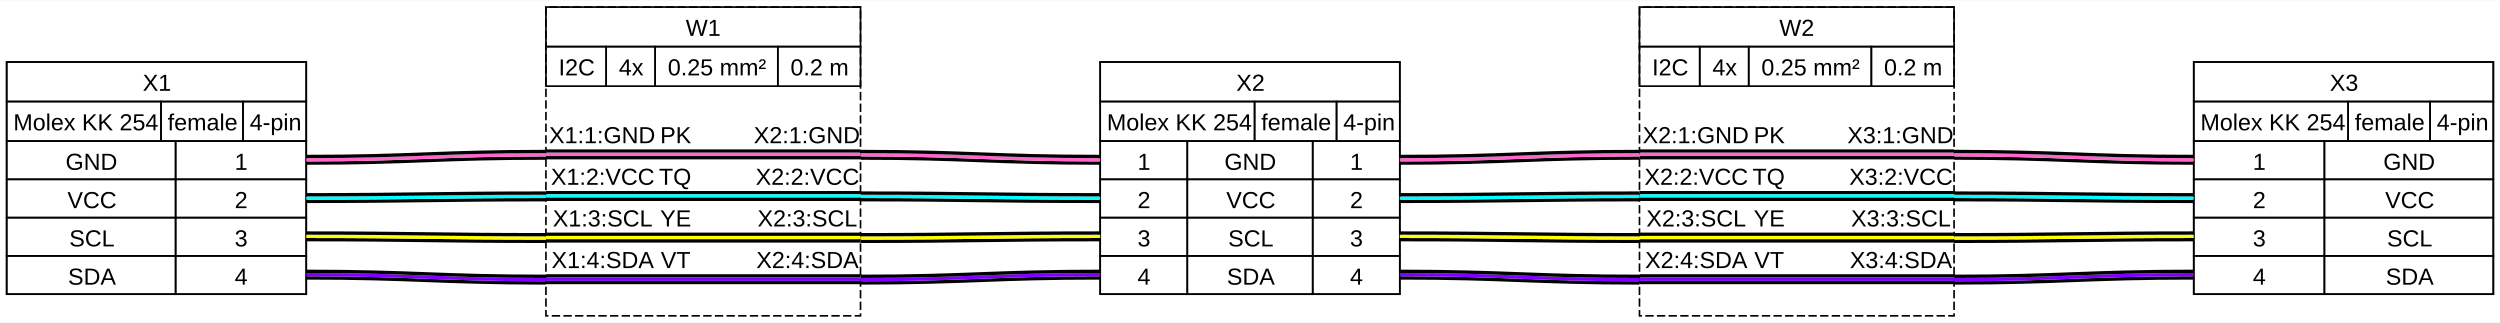
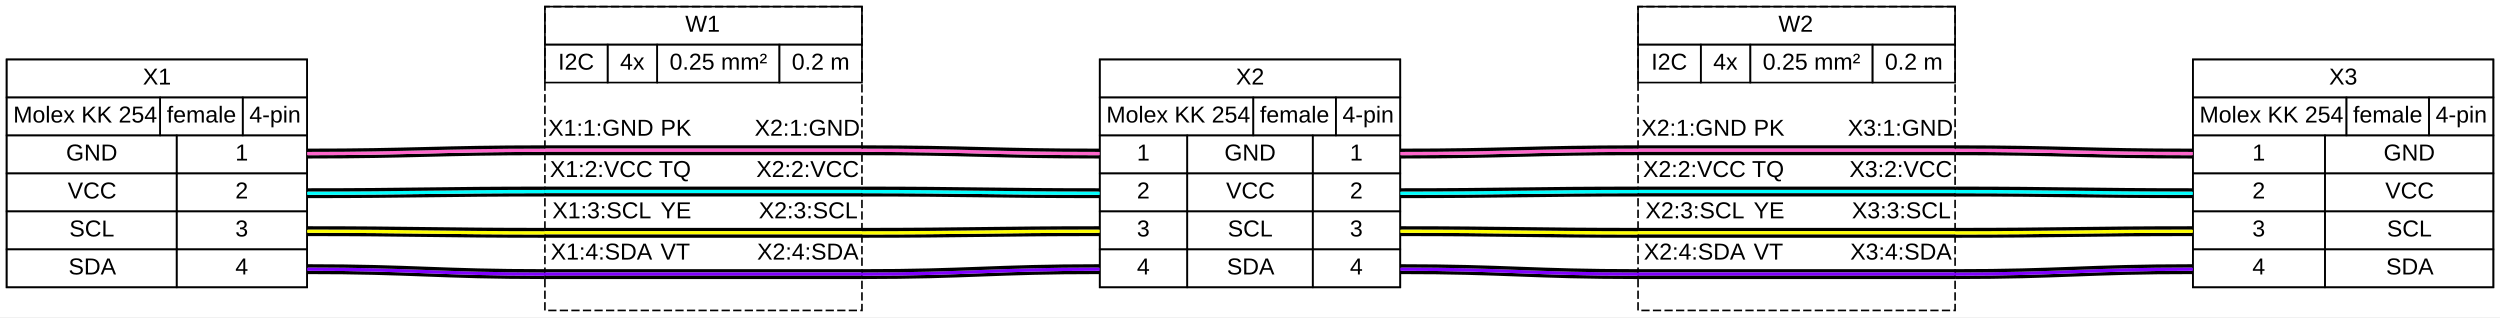
- <svg xmlns="http://www.w3.org/2000/svg" width="1502pt" height="194pt" viewBox="0.00 0.00 1502.00 193.50">
-   <g id="graph0" class="graph" transform="scale(1 1) rotate(0) translate(4 189.5)">
-     <polygon fill="#ffffff" stroke="none" points="-4,4 -4,-189.5 1498,-189.5 1498,4 -4,4" />
+ <svg xmlns="http://www.w3.org/2000/svg" width="1514pt" height="192pt" viewBox="0.00 0.00 1514.00 192.00">
+   <g id="graph0" class="graph" transform="scale(1 1) rotate(0) translate(4 188)">
+     <polygon fill="#ffffff" stroke="transparent" points="-4,4 -4,-188 1510,-188 1510,4 -4,4" />
    <g id="node1" class="node">
-       <polygon fill="#ffffff" stroke="black" points="180,-152.5 0,-152.5 0,-13 180,-13 180,-152.5" />
-       <polygon fill="none" stroke="black" points="0,-128.75 0,-152.5 180,-152.5 180,-128.75 0,-128.75" />
-       <text text-anchor="start" x="81.75" y="-135.2" font-family="arial" font-size="14.00">X1</text>
-       <polygon fill="none" stroke="black" points="0,-105 0,-128.75 92.75,-128.75 92.75,-105 0,-105" />
-       <text text-anchor="start" x="4" y="-111.45" font-family="arial" font-size="14.00">Molex KK 254</text>
-       <polygon fill="none" stroke="black" points="92.75,-105 92.75,-128.75 142,-128.75 142,-105 92.75,-105" />
-       <text text-anchor="start" x="96.75" y="-111.45" font-family="arial" font-size="14.00">female</text>
-       <polygon fill="none" stroke="black" points="142,-105 142,-128.75 180,-128.75 180,-105 142,-105" />
-       <text text-anchor="start" x="146" y="-111.45" font-family="arial" font-size="14.00">4-pin</text>
-       <polygon fill="none" stroke="black" points="0,-82 0,-105 101.5,-105 101.5,-82 0,-82" />
-       <text text-anchor="start" x="35.38" y="-87.7" font-family="arial" font-size="14.00">GND</text>
-       <polygon fill="none" stroke="black" points="101.5,-82 101.5,-105 180,-105 180,-82 101.5,-82" />
-       <text text-anchor="start" x="137" y="-87.7" font-family="arial" font-size="14.00">1</text>
-       <polygon fill="none" stroke="black" points="0,-59 0,-82 101.5,-82 101.5,-59 0,-59" />
-       <text text-anchor="start" x="36.5" y="-64.7" font-family="arial" font-size="14.00">VCC</text>
-       <polygon fill="none" stroke="black" points="101.5,-59 101.5,-82 180,-82 180,-59 101.5,-59" />
-       <text text-anchor="start" x="137" y="-64.7" font-family="arial" font-size="14.00">2</text>
-       <polygon fill="none" stroke="black" points="0,-36 0,-59 101.5,-59 101.5,-36 0,-36" />
-       <text text-anchor="start" x="37.62" y="-41.7" font-family="arial" font-size="14.00">SCL</text>
-       <polygon fill="none" stroke="black" points="101.5,-36 101.5,-59 180,-59 180,-36 101.5,-36" />
-       <text text-anchor="start" x="137" y="-41.7" font-family="arial" font-size="14.00">3</text>
-       <polygon fill="none" stroke="black" points="0,-13 0,-36 101.5,-36 101.5,-13 0,-13" />
-       <text text-anchor="start" x="36.88" y="-18.7" font-family="arial" font-size="14.00">SDA</text>
-       <polygon fill="none" stroke="black" points="101.5,-13 101.5,-36 180,-36 180,-13 101.5,-13" />
-       <text text-anchor="start" x="137" y="-18.7" font-family="arial" font-size="14.00">4</text>
+       <polygon fill="#ffffff" stroke="black" points="182,-152 0,-152 0,-14 182,-14 182,-152" />
+       <polygon fill="none" stroke="black" points="0,-129 0,-152 182,-152 182,-129 0,-129" />
+       <text text-anchor="start" x="82.5" y="-136.8" font-family="arial" font-size="14.00">X1</text>
+       <polygon fill="none" stroke="black" points="0,-106 0,-129 93,-129 93,-106 0,-106" />
+       <text text-anchor="start" x="4" y="-113.8" font-family="arial" font-size="14.00">Molex KK 254</text>
+       <polygon fill="none" stroke="black" points="93,-106 93,-129 143,-129 143,-106 93,-106" />
+       <text text-anchor="start" x="97" y="-113.8" font-family="arial" font-size="14.00">female</text>
+       <polygon fill="none" stroke="black" points="143,-106 143,-129 182,-129 182,-106 143,-106" />
+       <text text-anchor="start" x="147" y="-113.8" font-family="arial" font-size="14.00">4-pin</text>
+       <polygon fill="none" stroke="black" points="0,-83 0,-106 103,-106 103,-83 0,-83" />
+       <text text-anchor="start" x="36" y="-90.8" font-family="arial" font-size="14.00">GND</text>
+       <polygon fill="none" stroke="black" points="103,-83 103,-106 182,-106 182,-83 103,-83" />
+       <text text-anchor="start" x="138.5" y="-90.8" font-family="arial" font-size="14.00">1</text>
+       <polygon fill="none" stroke="black" points="0,-60 0,-83 103,-83 103,-60 0,-60" />
+       <text text-anchor="start" x="37" y="-67.8" font-family="arial" font-size="14.00">VCC</text>
+       <polygon fill="none" stroke="black" points="103,-60 103,-83 182,-83 182,-60 103,-60" />
+       <text text-anchor="start" x="138.5" y="-67.8" font-family="arial" font-size="14.00">2</text>
+       <polygon fill="none" stroke="black" points="0,-37 0,-60 103,-60 103,-37 0,-37" />
+       <text text-anchor="start" x="38" y="-44.8" font-family="arial" font-size="14.00">SCL</text>
+       <polygon fill="none" stroke="black" points="103,-37 103,-60 182,-60 182,-37 103,-37" />
+       <text text-anchor="start" x="138.5" y="-44.8" font-family="arial" font-size="14.00">3</text>
+       <polygon fill="none" stroke="black" points="0,-14 0,-37 103,-37 103,-14 0,-14" />
+       <text text-anchor="start" x="37.5" y="-21.8" font-family="arial" font-size="14.00">SDA</text>
+       <polygon fill="none" stroke="black" points="103,-14 103,-37 182,-37 182,-14 103,-14" />
+       <text text-anchor="start" x="138.5" y="-21.8" font-family="arial" font-size="14.00">4</text>
    </g>
    <g id="node4" class="node">
-       <polygon fill="#ffffff" stroke="black" stroke-dasharray="5,2" points="513,-185.5 324,-185.5 324,0 513,0 513,-185.5" />
-       <polygon fill="none" stroke="black" points="324,-161.75 324,-185.5 513,-185.5 513,-161.75 324,-161.75" />
-       <text text-anchor="start" x="408" y="-168.2" font-family="arial" font-size="14.00">W1</text>
-       <polygon fill="none" stroke="black" points="324,-138 324,-161.75 360.19,-161.75 360.19,-138 324,-138" />
-       <text text-anchor="start" x="331.59" y="-144.45" font-family="arial" font-size="14.00">I2C</text>
-       <polygon fill="none" stroke="black" points="360.19,-138 360.19,-161.75 389.62,-161.75 389.62,-138 360.19,-138" />
-       <text text-anchor="start" x="367.78" y="-144.45" font-family="arial" font-size="14.00">4x</text>
-       <polygon fill="none" stroke="black" points="389.62,-138 389.62,-161.75 463.31,-161.75 463.31,-138 389.62,-138" />
-       <text text-anchor="start" x="397.22" y="-144.45" font-family="arial" font-size="14.00">0.25 mm²</text>
-       <polygon fill="none" stroke="black" points="463.31,-138 463.31,-161.75 513,-161.75 513,-138 463.31,-138" />
-       <text text-anchor="start" x="470.91" y="-144.45" font-family="arial" font-size="14.00">0.2 m</text>
-       <text text-anchor="start" x="355.12" y="-122.7" font-family="arial" font-size="14.00"> </text>
-       <text text-anchor="start" x="325.88" y="-103.7" font-family="arial" font-size="14.00">X1:1:GND</text>
-       <text text-anchor="start" x="392.62" y="-103.7" font-family="arial" font-size="14.00">     PK    </text>
-       <text text-anchor="start" x="448.88" y="-103.7" font-family="arial" font-size="14.00">X2:1:GND</text>
-       <polygon fill="#000000" stroke="none" points="324,-98 324,-100 513,-100 513,-98 324,-98" />
-       <polygon fill="#ff66cc" stroke="none" points="324,-96 324,-98 513,-98 513,-96 324,-96" />
-       <polygon fill="#000000" stroke="none" points="324,-94 324,-96 513,-96 513,-94 324,-94" />
-       <text text-anchor="start" x="327" y="-78.7" font-family="arial" font-size="14.00">X1:2:VCC</text>
-       <text text-anchor="start" x="391.88" y="-78.7" font-family="arial" font-size="14.00">     TQ    </text>
-       <text text-anchor="start" x="450" y="-78.7" font-family="arial" font-size="14.00">X2:2:VCC</text>
-       <polygon fill="#000000" stroke="none" points="324,-73 324,-75 513,-75 513,-73 324,-73" />
-       <polygon fill="#00ffff" stroke="none" points="324,-71 324,-73 513,-73 513,-71 324,-71" />
-       <polygon fill="#000000" stroke="none" points="324,-69 324,-71 513,-71 513,-69 324,-69" />
-       <text text-anchor="start" x="328.12" y="-53.7" font-family="arial" font-size="14.00">X1:3:SCL</text>
-       <text text-anchor="start" x="392.62" y="-53.7" font-family="arial" font-size="14.00">     YE    </text>
-       <text text-anchor="start" x="451.12" y="-53.7" font-family="arial" font-size="14.00">X2:3:SCL</text>
-       <polygon fill="#000000" stroke="none" points="324,-48 324,-50 513,-50 513,-48 324,-48" />
-       <polygon fill="#ffff00" stroke="none" points="324,-46 324,-48 513,-48 513,-46 324,-46" />
-       <polygon fill="#000000" stroke="none" points="324,-44 324,-46 513,-46 513,-44 324,-44" />
-       <text text-anchor="start" x="327.38" y="-28.7" font-family="arial" font-size="14.00">X1:4:SDA</text>
-       <text text-anchor="start" x="393" y="-28.7" font-family="arial" font-size="14.00">     VT    </text>
-       <text text-anchor="start" x="450.38" y="-28.7" font-family="arial" font-size="14.00">X2:4:SDA</text>
-       <polygon fill="#000000" stroke="none" points="324,-23 324,-25 513,-25 513,-23 324,-23" />
-       <polygon fill="#8000ff" stroke="none" points="324,-21 324,-23 513,-23 513,-21 324,-21" />
-       <polygon fill="#000000" stroke="none" points="324,-19 324,-21 513,-21 513,-19 324,-19" />
-       <text text-anchor="start" x="355.12" y="-3.7" font-family="arial" font-size="14.00"> </text>
+       <polygon fill="#ffffff" stroke="black" stroke-dasharray="5,2" points="518,-184 326,-184 326,0 518,0 518,-184" />
+       <polygon fill="none" stroke="black" points="326,-161 326,-184 518,-184 518,-161 326,-161" />
+       <text text-anchor="start" x="411" y="-168.8" font-family="arial" font-size="14.00">W1</text>
+       <polygon fill="none" stroke="black" points="326,-138 326,-161 364,-161 364,-138 326,-138" />
+       <text text-anchor="start" x="334" y="-145.8" font-family="arial" font-size="14.00">I2C</text>
+       <polygon fill="none" stroke="black" points="364,-138 364,-161 394,-161 394,-138 364,-138" />
+       <text text-anchor="start" x="371.5" y="-145.8" font-family="arial" font-size="14.00">4x</text>
+       <polygon fill="none" stroke="black" points="394,-138 394,-161 468,-161 468,-138 394,-138" />
+       <text text-anchor="start" x="401.5" y="-145.8" font-family="arial" font-size="14.00">0.25 mm²</text>
+       <polygon fill="none" stroke="black" points="468,-138 468,-161 518,-161 518,-138 468,-138" />
+       <text text-anchor="start" x="475.5" y="-145.8" font-family="arial" font-size="14.00">0.2 m</text>
+       <text text-anchor="start" x="357.5" y="-124.8" font-family="arial" font-size="14.00"> </text>
+       <text text-anchor="start" x="328" y="-105.8" font-family="arial" font-size="14.00">X1:1:GND</text>
+       <text text-anchor="start" x="396" y="-105.8" font-family="arial" font-size="14.00">     PK    </text>
+       <text text-anchor="start" x="453" y="-105.8" font-family="arial" font-size="14.00">X2:1:GND</text>
+       <polygon fill="#000000" stroke="transparent" points="326,-98 326,-100 518,-100 518,-98 326,-98" />
+       <polygon fill="#ff66cc" stroke="transparent" points="326,-96 326,-98 518,-98 518,-96 326,-96" />
+       <polygon fill="#000000" stroke="transparent" points="326,-94 326,-96 518,-96 518,-94 326,-94" />
+       <text text-anchor="start" x="329" y="-80.8" font-family="arial" font-size="14.00">X1:2:VCC</text>
+       <text text-anchor="start" x="395" y="-80.8" font-family="arial" font-size="14.00">     TQ    </text>
+       <text text-anchor="start" x="454" y="-80.8" font-family="arial" font-size="14.00">X2:2:VCC</text>
+       <polygon fill="#000000" stroke="transparent" points="326,-73 326,-75 518,-75 518,-73 326,-73" />
+       <polygon fill="#00ffff" stroke="transparent" points="326,-71 326,-73 518,-73 518,-71 326,-71" />
+       <polygon fill="#000000" stroke="transparent" points="326,-69 326,-71 518,-71 518,-69 326,-69" />
+       <text text-anchor="start" x="330.5" y="-55.8" font-family="arial" font-size="14.00">X1:3:SCL</text>
+       <text text-anchor="start" x="396" y="-55.8" font-family="arial" font-size="14.00">     YE    </text>
+       <text text-anchor="start" x="455.5" y="-55.8" font-family="arial" font-size="14.00">X2:3:SCL</text>
+       <polygon fill="#000000" stroke="transparent" points="326,-48 326,-50 518,-50 518,-48 326,-48" />
+       <polygon fill="#ffff00" stroke="transparent" points="326,-46 326,-48 518,-48 518,-46 326,-46" />
+       <polygon fill="#000000" stroke="transparent" points="326,-44 326,-46 518,-46 518,-44 326,-44" />
+       <text text-anchor="start" x="329.5" y="-30.8" font-family="arial" font-size="14.00">X1:4:SDA</text>
+       <text text-anchor="start" x="396" y="-30.8" font-family="arial" font-size="14.00">     VT    </text>
+       <text text-anchor="start" x="454.5" y="-30.8" font-family="arial" font-size="14.00">X2:4:SDA</text>
+       <polygon fill="#000000" stroke="transparent" points="326,-23 326,-25 518,-25 518,-23 326,-23" />
+       <polygon fill="#8000ff" stroke="transparent" points="326,-21 326,-23 518,-23 518,-21 326,-21" />
+       <polygon fill="#000000" stroke="transparent" points="326,-19 326,-21 518,-21 518,-19 326,-19" />
+       <text text-anchor="start" x="357.5" y="-5.8" font-family="arial" font-size="14.00"> </text>
    </g>
    <g id="edge1" class="edge">
-       <path fill="none" stroke="#000000" stroke-width="2" d="M180,-91.75C244.38,-91.78 260.36,-94.78 324,-94.75" />
-       <path fill="none" stroke="#ff66cc" stroke-width="2" d="M180,-93.75C244.01,-93.75 259.99,-96.75 324,-96.75" />
-       <path fill="none" stroke="#000000" stroke-width="2" d="M180,-95.75C243.64,-95.72 259.62,-98.72 324,-98.75" />
+       <path fill="none" stroke="#000000" stroke-width="2" d="M182,-93C246.25,-93.02 262.24,-95.02 326,-95" />
+       <path fill="none" stroke="#ff66cc" stroke-width="2" d="M182,-95C246.01,-95 261.99,-97 326,-97" />
+       <path fill="none" stroke="#000000" stroke-width="2" d="M182,-97C245.76,-96.98 261.75,-98.98 326,-99" />
    </g>
    <g id="edge3" class="edge">
-       <path fill="none" stroke="#000000" stroke-width="2" d="M180,-68.75C244.13,-68.75 260.12,-69.75 324,-69.75" />
-       <path fill="none" stroke="#00ffff" stroke-width="2" d="M180,-70.75C244,-70.75 260,-71.75 324,-71.75" />
-       <path fill="none" stroke="#000000" stroke-width="2" d="M180,-72.75C243.88,-72.75 259.87,-73.75 324,-73.75" />
+       <path fill="none" stroke="#000000" stroke-width="2" d="M182,-69C246.13,-69 262.12,-70 326,-70" />
+       <path fill="none" stroke="#00ffff" stroke-width="2" d="M182,-71C246,-71 262,-72 326,-72" />
+       <path fill="none" stroke="#000000" stroke-width="2" d="M182,-73C245.88,-73 261.87,-74 326,-74" />
    </g>
    <g id="edge5" class="edge">
-       <path fill="none" stroke="#000000" stroke-width="2" d="M180,-45.75C243.88,-45.75 259.87,-44.75 324,-44.75" />
-       <path fill="none" stroke="#ffff00" stroke-width="2" d="M180,-47.75C244,-47.75 260,-46.75 324,-46.75" />
-       <path fill="none" stroke="#000000" stroke-width="2" d="M180,-49.75C244.13,-49.75 260.12,-48.75 324,-48.75" />
+       <path fill="none" stroke="#000000" stroke-width="2" d="M182,-46C245.88,-46 261.87,-45 326,-45" />
+       <path fill="none" stroke="#ffff00" stroke-width="2" d="M182,-48C246,-48 262,-47 326,-47" />
+       <path fill="none" stroke="#000000" stroke-width="2" d="M182,-50C246.13,-50 262.12,-49 326,-49" />
    </g>
    <g id="edge7" class="edge">
-       <path fill="none" stroke="#000000" stroke-width="2" d="M180,-22.75C243.64,-22.78 259.62,-19.78 324,-19.75" />
-       <path fill="none" stroke="#8000ff" stroke-width="2" d="M180,-24.75C244.01,-24.75 259.99,-21.75 324,-21.75" />
-       <path fill="none" stroke="#000000" stroke-width="2" d="M180,-26.75C244.38,-26.72 260.36,-23.72 324,-23.75" />
+       <path fill="none" stroke="#000000" stroke-width="2" d="M182,-23C245.64,-23.03 261.62,-20.03 326,-20" />
+       <path fill="none" stroke="#8000ff" stroke-width="2" d="M182,-25C246.01,-25 261.99,-22 326,-22" />
+       <path fill="none" stroke="#000000" stroke-width="2" d="M182,-27C246.38,-26.97 262.36,-23.97 326,-24" />
    </g>
    <g id="node2" class="node">
-       <polygon fill="#ffffff" stroke="black" points="837,-152.5 657,-152.5 657,-13 837,-13 837,-152.5" />
-       <polygon fill="none" stroke="black" points="657,-128.75 657,-152.5 837,-152.5 837,-128.75 657,-128.75" />
-       <text text-anchor="start" x="738.75" y="-135.2" font-family="arial" font-size="14.00">X2</text>
-       <polygon fill="none" stroke="black" points="657,-105 657,-128.75 749.75,-128.75 749.75,-105 657,-105" />
-       <text text-anchor="start" x="661" y="-111.45" font-family="arial" font-size="14.00">Molex KK 254</text>
-       <polygon fill="none" stroke="black" points="749.75,-105 749.75,-128.75 799,-128.75 799,-105 749.75,-105" />
-       <text text-anchor="start" x="753.75" y="-111.45" font-family="arial" font-size="14.00">female</text>
-       <polygon fill="none" stroke="black" points="799,-105 799,-128.75 837,-128.75 837,-105 799,-105" />
-       <text text-anchor="start" x="803" y="-111.45" font-family="arial" font-size="14.00">4-pin</text>
-       <polygon fill="none" stroke="black" points="657,-82 657,-105 709.33,-105 709.33,-82 657,-82" />
-       <text text-anchor="start" x="679.42" y="-87.7" font-family="arial" font-size="14.00">1</text>
-       <polygon fill="none" stroke="black" points="709.33,-82 709.33,-105 784.67,-105 784.67,-82 709.33,-82" />
-       <text text-anchor="start" x="731.62" y="-87.7" font-family="arial" font-size="14.00">GND</text>
-       <polygon fill="none" stroke="black" points="784.67,-82 784.67,-105 837,-105 837,-82 784.67,-82" />
-       <text text-anchor="start" x="807.08" y="-87.7" font-family="arial" font-size="14.00">1</text>
-       <polygon fill="none" stroke="black" points="657,-59 657,-82 709.33,-82 709.33,-59 657,-59" />
-       <text text-anchor="start" x="679.42" y="-64.7" font-family="arial" font-size="14.00">2</text>
-       <polygon fill="none" stroke="black" points="709.33,-59 709.33,-82 784.67,-82 784.67,-59 709.33,-59" />
-       <text text-anchor="start" x="732.75" y="-64.7" font-family="arial" font-size="14.00">VCC</text>
-       <polygon fill="none" stroke="black" points="784.67,-59 784.67,-82 837,-82 837,-59 784.67,-59" />
-       <text text-anchor="start" x="807.08" y="-64.7" font-family="arial" font-size="14.00">2</text>
-       <polygon fill="none" stroke="black" points="657,-36 657,-59 709.33,-59 709.33,-36 657,-36" />
-       <text text-anchor="start" x="679.42" y="-41.7" font-family="arial" font-size="14.00">3</text>
-       <polygon fill="none" stroke="black" points="709.33,-36 709.33,-59 784.67,-59 784.67,-36 709.33,-36" />
-       <text text-anchor="start" x="733.88" y="-41.7" font-family="arial" font-size="14.00">SCL</text>
-       <polygon fill="none" stroke="black" points="784.67,-36 784.67,-59 837,-59 837,-36 784.67,-36" />
-       <text text-anchor="start" x="807.08" y="-41.7" font-family="arial" font-size="14.00">3</text>
-       <polygon fill="none" stroke="black" points="657,-13 657,-36 709.33,-36 709.33,-13 657,-13" />
-       <text text-anchor="start" x="679.42" y="-18.7" font-family="arial" font-size="14.00">4</text>
-       <polygon fill="none" stroke="black" points="709.33,-13 709.33,-36 784.67,-36 784.67,-13 709.33,-13" />
-       <text text-anchor="start" x="733.12" y="-18.7" font-family="arial" font-size="14.00">SDA</text>
-       <polygon fill="none" stroke="black" points="784.67,-13 784.67,-36 837,-36 837,-13 784.67,-13" />
-       <text text-anchor="start" x="807.08" y="-18.7" font-family="arial" font-size="14.00">4</text>
+       <polygon fill="#ffffff" stroke="black" points="844,-152 662,-152 662,-14 844,-14 844,-152" />
+       <polygon fill="none" stroke="black" points="662,-129 662,-152 844,-152 844,-129 662,-129" />
+       <text text-anchor="start" x="744.5" y="-136.8" font-family="arial" font-size="14.00">X2</text>
+       <polygon fill="none" stroke="black" points="662,-106 662,-129 755,-129 755,-106 662,-106" />
+       <text text-anchor="start" x="666" y="-113.8" font-family="arial" font-size="14.00">Molex KK 254</text>
+       <polygon fill="none" stroke="black" points="755,-106 755,-129 805,-129 805,-106 755,-106" />
+       <text text-anchor="start" x="759" y="-113.8" font-family="arial" font-size="14.00">female</text>
+       <polygon fill="none" stroke="black" points="805,-106 805,-129 844,-129 844,-106 805,-106" />
+       <text text-anchor="start" x="809" y="-113.8" font-family="arial" font-size="14.00">4-pin</text>
+       <polygon fill="none" stroke="black" points="662,-83 662,-106 715,-106 715,-83 662,-83" />
+       <text text-anchor="start" x="684.5" y="-90.8" font-family="arial" font-size="14.00">1</text>
+       <polygon fill="none" stroke="black" points="715,-83 715,-106 791,-106 791,-83 715,-83" />
+       <text text-anchor="start" x="737.5" y="-90.8" font-family="arial" font-size="14.00">GND</text>
+       <polygon fill="none" stroke="black" points="791,-83 791,-106 844,-106 844,-83 791,-83" />
+       <text text-anchor="start" x="813.5" y="-90.8" font-family="arial" font-size="14.00">1</text>
+       <polygon fill="none" stroke="black" points="662,-60 662,-83 715,-83 715,-60 662,-60" />
+       <text text-anchor="start" x="684.5" y="-67.8" font-family="arial" font-size="14.00">2</text>
+       <polygon fill="none" stroke="black" points="715,-60 715,-83 791,-83 791,-60 715,-60" />
+       <text text-anchor="start" x="738.5" y="-67.8" font-family="arial" font-size="14.00">VCC</text>
+       <polygon fill="none" stroke="black" points="791,-60 791,-83 844,-83 844,-60 791,-60" />
+       <text text-anchor="start" x="813.5" y="-67.8" font-family="arial" font-size="14.00">2</text>
+       <polygon fill="none" stroke="black" points="662,-37 662,-60 715,-60 715,-37 662,-37" />
+       <text text-anchor="start" x="684.5" y="-44.8" font-family="arial" font-size="14.00">3</text>
+       <polygon fill="none" stroke="black" points="715,-37 715,-60 791,-60 791,-37 715,-37" />
+       <text text-anchor="start" x="739.5" y="-44.8" font-family="arial" font-size="14.00">SCL</text>
+       <polygon fill="none" stroke="black" points="791,-37 791,-60 844,-60 844,-37 791,-37" />
+       <text text-anchor="start" x="813.5" y="-44.8" font-family="arial" font-size="14.00">3</text>
+       <polygon fill="none" stroke="black" points="662,-14 662,-37 715,-37 715,-14 662,-14" />
+       <text text-anchor="start" x="684.5" y="-21.8" font-family="arial" font-size="14.00">4</text>
+       <polygon fill="none" stroke="black" points="715,-14 715,-37 791,-37 791,-14 715,-14" />
+       <text text-anchor="start" x="739" y="-21.8" font-family="arial" font-size="14.00">SDA</text>
+       <polygon fill="none" stroke="black" points="791,-14 791,-37 844,-37 844,-14 791,-14" />
+       <text text-anchor="start" x="813.5" y="-21.8" font-family="arial" font-size="14.00">4</text>
    </g>
    <g id="node5" class="node">
-       <polygon fill="#ffffff" stroke="black" stroke-dasharray="5,2" points="1170,-185.5 981,-185.5 981,0 1170,0 1170,-185.5" />
-       <polygon fill="none" stroke="black" points="981,-161.75 981,-185.5 1170,-185.5 1170,-161.75 981,-161.75" />
-       <text text-anchor="start" x="1065" y="-168.2" font-family="arial" font-size="14.00">W2</text>
-       <polygon fill="none" stroke="black" points="981,-138 981,-161.75 1017.19,-161.75 1017.19,-138 981,-138" />
-       <text text-anchor="start" x="988.59" y="-144.45" font-family="arial" font-size="14.00">I2C</text>
-       <polygon fill="none" stroke="black" points="1017.19,-138 1017.19,-161.75 1046.62,-161.75 1046.62,-138 1017.19,-138" />
-       <text text-anchor="start" x="1024.78" y="-144.45" font-family="arial" font-size="14.00">4x</text>
-       <polygon fill="none" stroke="black" points="1046.62,-138 1046.62,-161.75 1120.31,-161.75 1120.31,-138 1046.62,-138" />
-       <text text-anchor="start" x="1054.22" y="-144.45" font-family="arial" font-size="14.00">0.25 mm²</text>
-       <polygon fill="none" stroke="black" points="1120.31,-138 1120.31,-161.75 1170,-161.75 1170,-138 1120.31,-138" />
-       <text text-anchor="start" x="1127.91" y="-144.45" font-family="arial" font-size="14.00">0.2 m</text>
-       <text text-anchor="start" x="1012.12" y="-122.7" font-family="arial" font-size="14.00"> </text>
-       <text text-anchor="start" x="982.88" y="-103.7" font-family="arial" font-size="14.00">X2:1:GND</text>
-       <text text-anchor="start" x="1049.62" y="-103.7" font-family="arial" font-size="14.00">     PK    </text>
-       <text text-anchor="start" x="1105.88" y="-103.7" font-family="arial" font-size="14.00">X3:1:GND</text>
-       <polygon fill="#000000" stroke="none" points="981,-98 981,-100 1170,-100 1170,-98 981,-98" />
-       <polygon fill="#ff66cc" stroke="none" points="981,-96 981,-98 1170,-98 1170,-96 981,-96" />
-       <polygon fill="#000000" stroke="none" points="981,-94 981,-96 1170,-96 1170,-94 981,-94" />
-       <text text-anchor="start" x="984" y="-78.7" font-family="arial" font-size="14.00">X2:2:VCC</text>
-       <text text-anchor="start" x="1048.88" y="-78.7" font-family="arial" font-size="14.00">     TQ    </text>
-       <text text-anchor="start" x="1107" y="-78.7" font-family="arial" font-size="14.00">X3:2:VCC</text>
-       <polygon fill="#000000" stroke="none" points="981,-73 981,-75 1170,-75 1170,-73 981,-73" />
-       <polygon fill="#00ffff" stroke="none" points="981,-71 981,-73 1170,-73 1170,-71 981,-71" />
-       <polygon fill="#000000" stroke="none" points="981,-69 981,-71 1170,-71 1170,-69 981,-69" />
-       <text text-anchor="start" x="985.12" y="-53.7" font-family="arial" font-size="14.00">X2:3:SCL</text>
-       <text text-anchor="start" x="1049.62" y="-53.7" font-family="arial" font-size="14.00">     YE    </text>
-       <text text-anchor="start" x="1108.12" y="-53.7" font-family="arial" font-size="14.00">X3:3:SCL</text>
-       <polygon fill="#000000" stroke="none" points="981,-48 981,-50 1170,-50 1170,-48 981,-48" />
-       <polygon fill="#ffff00" stroke="none" points="981,-46 981,-48 1170,-48 1170,-46 981,-46" />
-       <polygon fill="#000000" stroke="none" points="981,-44 981,-46 1170,-46 1170,-44 981,-44" />
-       <text text-anchor="start" x="984.38" y="-28.7" font-family="arial" font-size="14.00">X2:4:SDA</text>
-       <text text-anchor="start" x="1050" y="-28.7" font-family="arial" font-size="14.00">     VT    </text>
-       <text text-anchor="start" x="1107.38" y="-28.7" font-family="arial" font-size="14.00">X3:4:SDA</text>
-       <polygon fill="#000000" stroke="none" points="981,-23 981,-25 1170,-25 1170,-23 981,-23" />
-       <polygon fill="#8000ff" stroke="none" points="981,-21 981,-23 1170,-23 1170,-21 981,-21" />
-       <polygon fill="#000000" stroke="none" points="981,-19 981,-21 1170,-21 1170,-19 981,-19" />
-       <text text-anchor="start" x="1012.12" y="-3.7" font-family="arial" font-size="14.00"> </text>
+       <polygon fill="#ffffff" stroke="black" stroke-dasharray="5,2" points="1180,-184 988,-184 988,0 1180,0 1180,-184" />
+       <polygon fill="none" stroke="black" points="988,-161 988,-184 1180,-184 1180,-161 988,-161" />
+       <text text-anchor="start" x="1073" y="-168.8" font-family="arial" font-size="14.00">W2</text>
+       <polygon fill="none" stroke="black" points="988,-138 988,-161 1026,-161 1026,-138 988,-138" />
+       <text text-anchor="start" x="996" y="-145.8" font-family="arial" font-size="14.00">I2C</text>
+       <polygon fill="none" stroke="black" points="1026,-138 1026,-161 1056,-161 1056,-138 1026,-138" />
+       <text text-anchor="start" x="1033.5" y="-145.8" font-family="arial" font-size="14.00">4x</text>
+       <polygon fill="none" stroke="black" points="1056,-138 1056,-161 1130,-161 1130,-138 1056,-138" />
+       <text text-anchor="start" x="1063.5" y="-145.8" font-family="arial" font-size="14.00">0.25 mm²</text>
+       <polygon fill="none" stroke="black" points="1130,-138 1130,-161 1180,-161 1180,-138 1130,-138" />
+       <text text-anchor="start" x="1137.5" y="-145.8" font-family="arial" font-size="14.00">0.2 m</text>
+       <text text-anchor="start" x="1019.5" y="-124.8" font-family="arial" font-size="14.00"> </text>
+       <text text-anchor="start" x="990" y="-105.8" font-family="arial" font-size="14.00">X2:1:GND</text>
+       <text text-anchor="start" x="1058" y="-105.8" font-family="arial" font-size="14.00">     PK    </text>
+       <text text-anchor="start" x="1115" y="-105.8" font-family="arial" font-size="14.00">X3:1:GND</text>
+       <polygon fill="#000000" stroke="transparent" points="988,-98 988,-100 1180,-100 1180,-98 988,-98" />
+       <polygon fill="#ff66cc" stroke="transparent" points="988,-96 988,-98 1180,-98 1180,-96 988,-96" />
+       <polygon fill="#000000" stroke="transparent" points="988,-94 988,-96 1180,-96 1180,-94 988,-94" />
+       <text text-anchor="start" x="991" y="-80.8" font-family="arial" font-size="14.00">X2:2:VCC</text>
+       <text text-anchor="start" x="1057" y="-80.8" font-family="arial" font-size="14.00">     TQ    </text>
+       <text text-anchor="start" x="1116" y="-80.8" font-family="arial" font-size="14.00">X3:2:VCC</text>
+       <polygon fill="#000000" stroke="transparent" points="988,-73 988,-75 1180,-75 1180,-73 988,-73" />
+       <polygon fill="#00ffff" stroke="transparent" points="988,-71 988,-73 1180,-73 1180,-71 988,-71" />
+       <polygon fill="#000000" stroke="transparent" points="988,-69 988,-71 1180,-71 1180,-69 988,-69" />
+       <text text-anchor="start" x="992.5" y="-55.8" font-family="arial" font-size="14.00">X2:3:SCL</text>
+       <text text-anchor="start" x="1058" y="-55.8" font-family="arial" font-size="14.00">     YE    </text>
+       <text text-anchor="start" x="1117.5" y="-55.8" font-family="arial" font-size="14.00">X3:3:SCL</text>
+       <polygon fill="#000000" stroke="transparent" points="988,-48 988,-50 1180,-50 1180,-48 988,-48" />
+       <polygon fill="#ffff00" stroke="transparent" points="988,-46 988,-48 1180,-48 1180,-46 988,-46" />
+       <polygon fill="#000000" stroke="transparent" points="988,-44 988,-46 1180,-46 1180,-44 988,-44" />
+       <text text-anchor="start" x="991.5" y="-30.8" font-family="arial" font-size="14.00">X2:4:SDA</text>
+       <text text-anchor="start" x="1058" y="-30.8" font-family="arial" font-size="14.00">     VT    </text>
+       <text text-anchor="start" x="1116.5" y="-30.8" font-family="arial" font-size="14.00">X3:4:SDA</text>
+       <polygon fill="#000000" stroke="transparent" points="988,-23 988,-25 1180,-25 1180,-23 988,-23" />
+       <polygon fill="#8000ff" stroke="transparent" points="988,-21 988,-23 1180,-23 1180,-21 988,-21" />
+       <polygon fill="#000000" stroke="transparent" points="988,-19 988,-21 1180,-21 1180,-19 988,-19" />
+       <text text-anchor="start" x="1019.5" y="-5.8" font-family="arial" font-size="14.00"> </text>
    </g>
    <g id="edge9" class="edge">
-       <path fill="none" stroke="#000000" stroke-width="2" d="M837,-91.75C901.38,-91.78 917.36,-94.78 981,-94.75" />
-       <path fill="none" stroke="#ff66cc" stroke-width="2" d="M837,-93.75C901.01,-93.75 916.99,-96.75 981,-96.75" />
-       <path fill="none" stroke="#000000" stroke-width="2" d="M837,-95.75C900.64,-95.72 916.62,-98.72 981,-98.75" />
+       <path fill="none" stroke="#000000" stroke-width="2" d="M844,-93C908.25,-93.02 924.24,-95.02 988,-95" />
+       <path fill="none" stroke="#ff66cc" stroke-width="2" d="M844,-95C908.01,-95 923.99,-97 988,-97" />
+       <path fill="none" stroke="#000000" stroke-width="2" d="M844,-97C907.76,-96.98 923.75,-98.98 988,-99" />
    </g>
    <g id="edge11" class="edge">
-       <path fill="none" stroke="#000000" stroke-width="2" d="M837,-68.75C901.13,-68.75 917.12,-69.75 981,-69.75" />
-       <path fill="none" stroke="#00ffff" stroke-width="2" d="M837,-70.75C901,-70.75 917,-71.75 981,-71.75" />
-       <path fill="none" stroke="#000000" stroke-width="2" d="M837,-72.75C900.88,-72.75 916.87,-73.75 981,-73.75" />
+       <path fill="none" stroke="#000000" stroke-width="2" d="M844,-69C908.13,-69 924.12,-70 988,-70" />
+       <path fill="none" stroke="#00ffff" stroke-width="2" d="M844,-71C908,-71 924,-72 988,-72" />
+       <path fill="none" stroke="#000000" stroke-width="2" d="M844,-73C907.88,-73 923.87,-74 988,-74" />
    </g>
    <g id="edge13" class="edge">
-       <path fill="none" stroke="#000000" stroke-width="2" d="M837,-45.75C900.88,-45.75 916.87,-44.75 981,-44.75" />
-       <path fill="none" stroke="#ffff00" stroke-width="2" d="M837,-47.75C901,-47.75 917,-46.75 981,-46.75" />
-       <path fill="none" stroke="#000000" stroke-width="2" d="M837,-49.75C901.13,-49.75 917.12,-48.75 981,-48.75" />
+       <path fill="none" stroke="#000000" stroke-width="2" d="M844,-46C907.88,-46 923.87,-45 988,-45" />
+       <path fill="none" stroke="#ffff00" stroke-width="2" d="M844,-48C908,-48 924,-47 988,-47" />
+       <path fill="none" stroke="#000000" stroke-width="2" d="M844,-50C908.13,-50 924.12,-49 988,-49" />
    </g>
    <g id="edge15" class="edge">
-       <path fill="none" stroke="#000000" stroke-width="2" d="M837,-22.75C900.64,-22.78 916.62,-19.78 981,-19.75" />
-       <path fill="none" stroke="#8000ff" stroke-width="2" d="M837,-24.75C901.01,-24.75 916.99,-21.75 981,-21.75" />
-       <path fill="none" stroke="#000000" stroke-width="2" d="M837,-26.75C901.38,-26.72 917.36,-23.72 981,-23.75" />
+       <path fill="none" stroke="#000000" stroke-width="2" d="M844,-23C907.64,-23.03 923.62,-20.03 988,-20" />
+       <path fill="none" stroke="#8000ff" stroke-width="2" d="M844,-25C908.01,-25 923.99,-22 988,-22" />
+       <path fill="none" stroke="#000000" stroke-width="2" d="M844,-27C908.38,-26.97 924.36,-23.97 988,-24" />
    </g>
    <g id="node3" class="node">
-       <polygon fill="#ffffff" stroke="black" points="1494,-152.5 1314,-152.5 1314,-13 1494,-13 1494,-152.5" />
-       <polygon fill="none" stroke="black" points="1314,-128.75 1314,-152.5 1494,-152.5 1494,-128.75 1314,-128.75" />
-       <text text-anchor="start" x="1395.75" y="-135.2" font-family="arial" font-size="14.00">X3</text>
-       <polygon fill="none" stroke="black" points="1314,-105 1314,-128.75 1406.75,-128.75 1406.75,-105 1314,-105" />
-       <text text-anchor="start" x="1318" y="-111.45" font-family="arial" font-size="14.00">Molex KK 254</text>
-       <polygon fill="none" stroke="black" points="1406.75,-105 1406.75,-128.75 1456,-128.75 1456,-105 1406.75,-105" />
-       <text text-anchor="start" x="1410.75" y="-111.45" font-family="arial" font-size="14.00">female</text>
-       <polygon fill="none" stroke="black" points="1456,-105 1456,-128.75 1494,-128.75 1494,-105 1456,-105" />
-       <text text-anchor="start" x="1460" y="-111.45" font-family="arial" font-size="14.00">4-pin</text>
-       <polygon fill="none" stroke="black" points="1314,-82 1314,-105 1392.5,-105 1392.5,-82 1314,-82" />
-       <text text-anchor="start" x="1349.5" y="-87.7" font-family="arial" font-size="14.00">1</text>
-       <polygon fill="none" stroke="black" points="1392.5,-82 1392.5,-105 1494,-105 1494,-82 1392.5,-82" />
-       <text text-anchor="start" x="1427.88" y="-87.7" font-family="arial" font-size="14.00">GND</text>
-       <polygon fill="none" stroke="black" points="1314,-59 1314,-82 1392.5,-82 1392.5,-59 1314,-59" />
-       <text text-anchor="start" x="1349.5" y="-64.7" font-family="arial" font-size="14.00">2</text>
-       <polygon fill="none" stroke="black" points="1392.5,-59 1392.5,-82 1494,-82 1494,-59 1392.5,-59" />
-       <text text-anchor="start" x="1429" y="-64.7" font-family="arial" font-size="14.00">VCC</text>
-       <polygon fill="none" stroke="black" points="1314,-36 1314,-59 1392.5,-59 1392.5,-36 1314,-36" />
-       <text text-anchor="start" x="1349.5" y="-41.7" font-family="arial" font-size="14.00">3</text>
-       <polygon fill="none" stroke="black" points="1392.5,-36 1392.5,-59 1494,-59 1494,-36 1392.5,-36" />
-       <text text-anchor="start" x="1430.12" y="-41.7" font-family="arial" font-size="14.00">SCL</text>
-       <polygon fill="none" stroke="black" points="1314,-13 1314,-36 1392.5,-36 1392.5,-13 1314,-13" />
-       <text text-anchor="start" x="1349.5" y="-18.7" font-family="arial" font-size="14.00">4</text>
-       <polygon fill="none" stroke="black" points="1392.5,-13 1392.5,-36 1494,-36 1494,-13 1392.5,-13" />
-       <text text-anchor="start" x="1429.38" y="-18.7" font-family="arial" font-size="14.00">SDA</text>
+       <polygon fill="#ffffff" stroke="black" points="1506,-152 1324,-152 1324,-14 1506,-14 1506,-152" />
+       <polygon fill="none" stroke="black" points="1324,-129 1324,-152 1506,-152 1506,-129 1324,-129" />
+       <text text-anchor="start" x="1406.5" y="-136.8" font-family="arial" font-size="14.00">X3</text>
+       <polygon fill="none" stroke="black" points="1324,-106 1324,-129 1417,-129 1417,-106 1324,-106" />
+       <text text-anchor="start" x="1328" y="-113.8" font-family="arial" font-size="14.00">Molex KK 254</text>
+       <polygon fill="none" stroke="black" points="1417,-106 1417,-129 1467,-129 1467,-106 1417,-106" />
+       <text text-anchor="start" x="1421" y="-113.8" font-family="arial" font-size="14.00">female</text>
+       <polygon fill="none" stroke="black" points="1467,-106 1467,-129 1506,-129 1506,-106 1467,-106" />
+       <text text-anchor="start" x="1471" y="-113.8" font-family="arial" font-size="14.00">4-pin</text>
+       <polygon fill="none" stroke="black" points="1324,-83 1324,-106 1404,-106 1404,-83 1324,-83" />
+       <text text-anchor="start" x="1360" y="-90.8" font-family="arial" font-size="14.00">1</text>
+       <polygon fill="none" stroke="black" points="1404,-83 1404,-106 1506,-106 1506,-83 1404,-83" />
+       <text text-anchor="start" x="1439.5" y="-90.8" font-family="arial" font-size="14.00">GND</text>
+       <polygon fill="none" stroke="black" points="1324,-60 1324,-83 1404,-83 1404,-60 1324,-60" />
+       <text text-anchor="start" x="1360" y="-67.8" font-family="arial" font-size="14.00">2</text>
+       <polygon fill="none" stroke="black" points="1404,-60 1404,-83 1506,-83 1506,-60 1404,-60" />
+       <text text-anchor="start" x="1440.5" y="-67.8" font-family="arial" font-size="14.00">VCC</text>
+       <polygon fill="none" stroke="black" points="1324,-37 1324,-60 1404,-60 1404,-37 1324,-37" />
+       <text text-anchor="start" x="1360" y="-44.8" font-family="arial" font-size="14.00">3</text>
+       <polygon fill="none" stroke="black" points="1404,-37 1404,-60 1506,-60 1506,-37 1404,-37" />
+       <text text-anchor="start" x="1441.5" y="-44.8" font-family="arial" font-size="14.00">SCL</text>
+       <polygon fill="none" stroke="black" points="1324,-14 1324,-37 1404,-37 1404,-14 1324,-14" />
+       <text text-anchor="start" x="1360" y="-21.8" font-family="arial" font-size="14.00">4</text>
+       <polygon fill="none" stroke="black" points="1404,-14 1404,-37 1506,-37 1506,-14 1404,-14" />
+       <text text-anchor="start" x="1441" y="-21.8" font-family="arial" font-size="14.00">SDA</text>
    </g>
    <g id="edge2" class="edge">
-       <path fill="none" stroke="#000000" stroke-width="2" d="M513,-94.75C576.64,-94.78 592.62,-91.78 657,-91.75" />
-       <path fill="none" stroke="#ff66cc" stroke-width="2" d="M513,-96.75C577.01,-96.75 592.99,-93.75 657,-93.75" />
-       <path fill="none" stroke="#000000" stroke-width="2" d="M513,-98.75C577.38,-98.72 593.36,-95.72 657,-95.75" />
+       <path fill="none" stroke="#000000" stroke-width="2" d="M518,-95C581.76,-95.02 597.75,-93.02 662,-93" />
+       <path fill="none" stroke="#ff66cc" stroke-width="2" d="M518,-97C582.01,-97 597.99,-95 662,-95" />
+       <path fill="none" stroke="#000000" stroke-width="2" d="M518,-99C582.25,-98.98 598.24,-96.98 662,-97" />
    </g>
    <g id="edge4" class="edge">
-       <path fill="none" stroke="#000000" stroke-width="2" d="M513,-69.75C576.88,-69.75 592.87,-68.75 657,-68.75" />
-       <path fill="none" stroke="#00ffff" stroke-width="2" d="M513,-71.75C577,-71.75 593,-70.75 657,-70.75" />
-       <path fill="none" stroke="#000000" stroke-width="2" d="M513,-73.75C577.13,-73.75 593.12,-72.75 657,-72.75" />
+       <path fill="none" stroke="#000000" stroke-width="2" d="M518,-70C581.88,-70 597.87,-69 662,-69" />
+       <path fill="none" stroke="#00ffff" stroke-width="2" d="M518,-72C582,-72 598,-71 662,-71" />
+       <path fill="none" stroke="#000000" stroke-width="2" d="M518,-74C582.13,-74 598.12,-73 662,-73" />
    </g>
    <g id="edge6" class="edge">
-       <path fill="none" stroke="#000000" stroke-width="2" d="M513,-44.75C577.13,-44.75 593.12,-45.75 657,-45.75" />
-       <path fill="none" stroke="#ffff00" stroke-width="2" d="M513,-46.75C577,-46.75 593,-47.75 657,-47.75" />
-       <path fill="none" stroke="#000000" stroke-width="2" d="M513,-48.75C576.88,-48.75 592.87,-49.75 657,-49.75" />
+       <path fill="none" stroke="#000000" stroke-width="2" d="M518,-45C582.13,-45 598.12,-46 662,-46" />
+       <path fill="none" stroke="#ffff00" stroke-width="2" d="M518,-47C582,-47 598,-48 662,-48" />
+       <path fill="none" stroke="#000000" stroke-width="2" d="M518,-49C581.88,-49 597.87,-50 662,-50" />
    </g>
    <g id="edge8" class="edge">
-       <path fill="none" stroke="#000000" stroke-width="2" d="M513,-19.75C577.38,-19.78 593.36,-22.78 657,-22.75" />
-       <path fill="none" stroke="#8000ff" stroke-width="2" d="M513,-21.75C577.01,-21.75 592.99,-24.75 657,-24.75" />
-       <path fill="none" stroke="#000000" stroke-width="2" d="M513,-23.75C576.64,-23.72 592.62,-26.72 657,-26.75" />
+       <path fill="none" stroke="#000000" stroke-width="2" d="M518,-20C582.38,-20.03 598.36,-23.03 662,-23" />
+       <path fill="none" stroke="#8000ff" stroke-width="2" d="M518,-22C582.01,-22 597.99,-25 662,-25" />
+       <path fill="none" stroke="#000000" stroke-width="2" d="M518,-24C581.64,-23.97 597.62,-26.97 662,-27" />
    </g>
    <g id="edge10" class="edge">
-       <path fill="none" stroke="#000000" stroke-width="2" d="M1170,-94.75C1233.64,-94.78 1249.62,-91.78 1314,-91.75" />
-       <path fill="none" stroke="#ff66cc" stroke-width="2" d="M1170,-96.75C1234.01,-96.75 1249.99,-93.75 1314,-93.75" />
-       <path fill="none" stroke="#000000" stroke-width="2" d="M1170,-98.75C1234.38,-98.72 1250.36,-95.72 1314,-95.75" />
+       <path fill="none" stroke="#000000" stroke-width="2" d="M1180,-95C1243.76,-95.02 1259.75,-93.02 1324,-93" />
+       <path fill="none" stroke="#ff66cc" stroke-width="2" d="M1180,-97C1244.01,-97 1259.99,-95 1324,-95" />
+       <path fill="none" stroke="#000000" stroke-width="2" d="M1180,-99C1244.25,-98.98 1260.24,-96.98 1324,-97" />
    </g>
    <g id="edge12" class="edge">
-       <path fill="none" stroke="#000000" stroke-width="2" d="M1170,-69.75C1233.88,-69.75 1249.87,-68.75 1314,-68.75" />
-       <path fill="none" stroke="#00ffff" stroke-width="2" d="M1170,-71.75C1234,-71.75 1250,-70.75 1314,-70.75" />
-       <path fill="none" stroke="#000000" stroke-width="2" d="M1170,-73.75C1234.13,-73.75 1250.12,-72.75 1314,-72.75" />
+       <path fill="none" stroke="#000000" stroke-width="2" d="M1180,-70C1243.88,-70 1259.87,-69 1324,-69" />
+       <path fill="none" stroke="#00ffff" stroke-width="2" d="M1180,-72C1244,-72 1260,-71 1324,-71" />
+       <path fill="none" stroke="#000000" stroke-width="2" d="M1180,-74C1244.13,-74 1260.12,-73 1324,-73" />
    </g>
    <g id="edge14" class="edge">
-       <path fill="none" stroke="#000000" stroke-width="2" d="M1170,-44.75C1234.13,-44.75 1250.12,-45.75 1314,-45.75" />
-       <path fill="none" stroke="#ffff00" stroke-width="2" d="M1170,-46.75C1234,-46.75 1250,-47.75 1314,-47.75" />
-       <path fill="none" stroke="#000000" stroke-width="2" d="M1170,-48.75C1233.88,-48.75 1249.87,-49.75 1314,-49.75" />
+       <path fill="none" stroke="#000000" stroke-width="2" d="M1180,-45C1244.13,-45 1260.12,-46 1324,-46" />
+       <path fill="none" stroke="#ffff00" stroke-width="2" d="M1180,-47C1244,-47 1260,-48 1324,-48" />
+       <path fill="none" stroke="#000000" stroke-width="2" d="M1180,-49C1243.88,-49 1259.87,-50 1324,-50" />
    </g>
    <g id="edge16" class="edge">
-       <path fill="none" stroke="#000000" stroke-width="2" d="M1170,-19.75C1234.38,-19.78 1250.36,-22.78 1314,-22.75" />
-       <path fill="none" stroke="#8000ff" stroke-width="2" d="M1170,-21.75C1234.01,-21.75 1249.99,-24.75 1314,-24.75" />
-       <path fill="none" stroke="#000000" stroke-width="2" d="M1170,-23.75C1233.64,-23.72 1249.62,-26.72 1314,-26.75" />
+       <path fill="none" stroke="#000000" stroke-width="2" d="M1180,-20C1244.38,-20.03 1260.36,-23.03 1324,-23" />
+       <path fill="none" stroke="#8000ff" stroke-width="2" d="M1180,-22C1244.01,-22 1259.99,-25 1324,-25" />
+       <path fill="none" stroke="#000000" stroke-width="2" d="M1180,-24C1243.64,-23.97 1259.62,-26.97 1324,-27" />
    </g>
  </g>
</svg>
